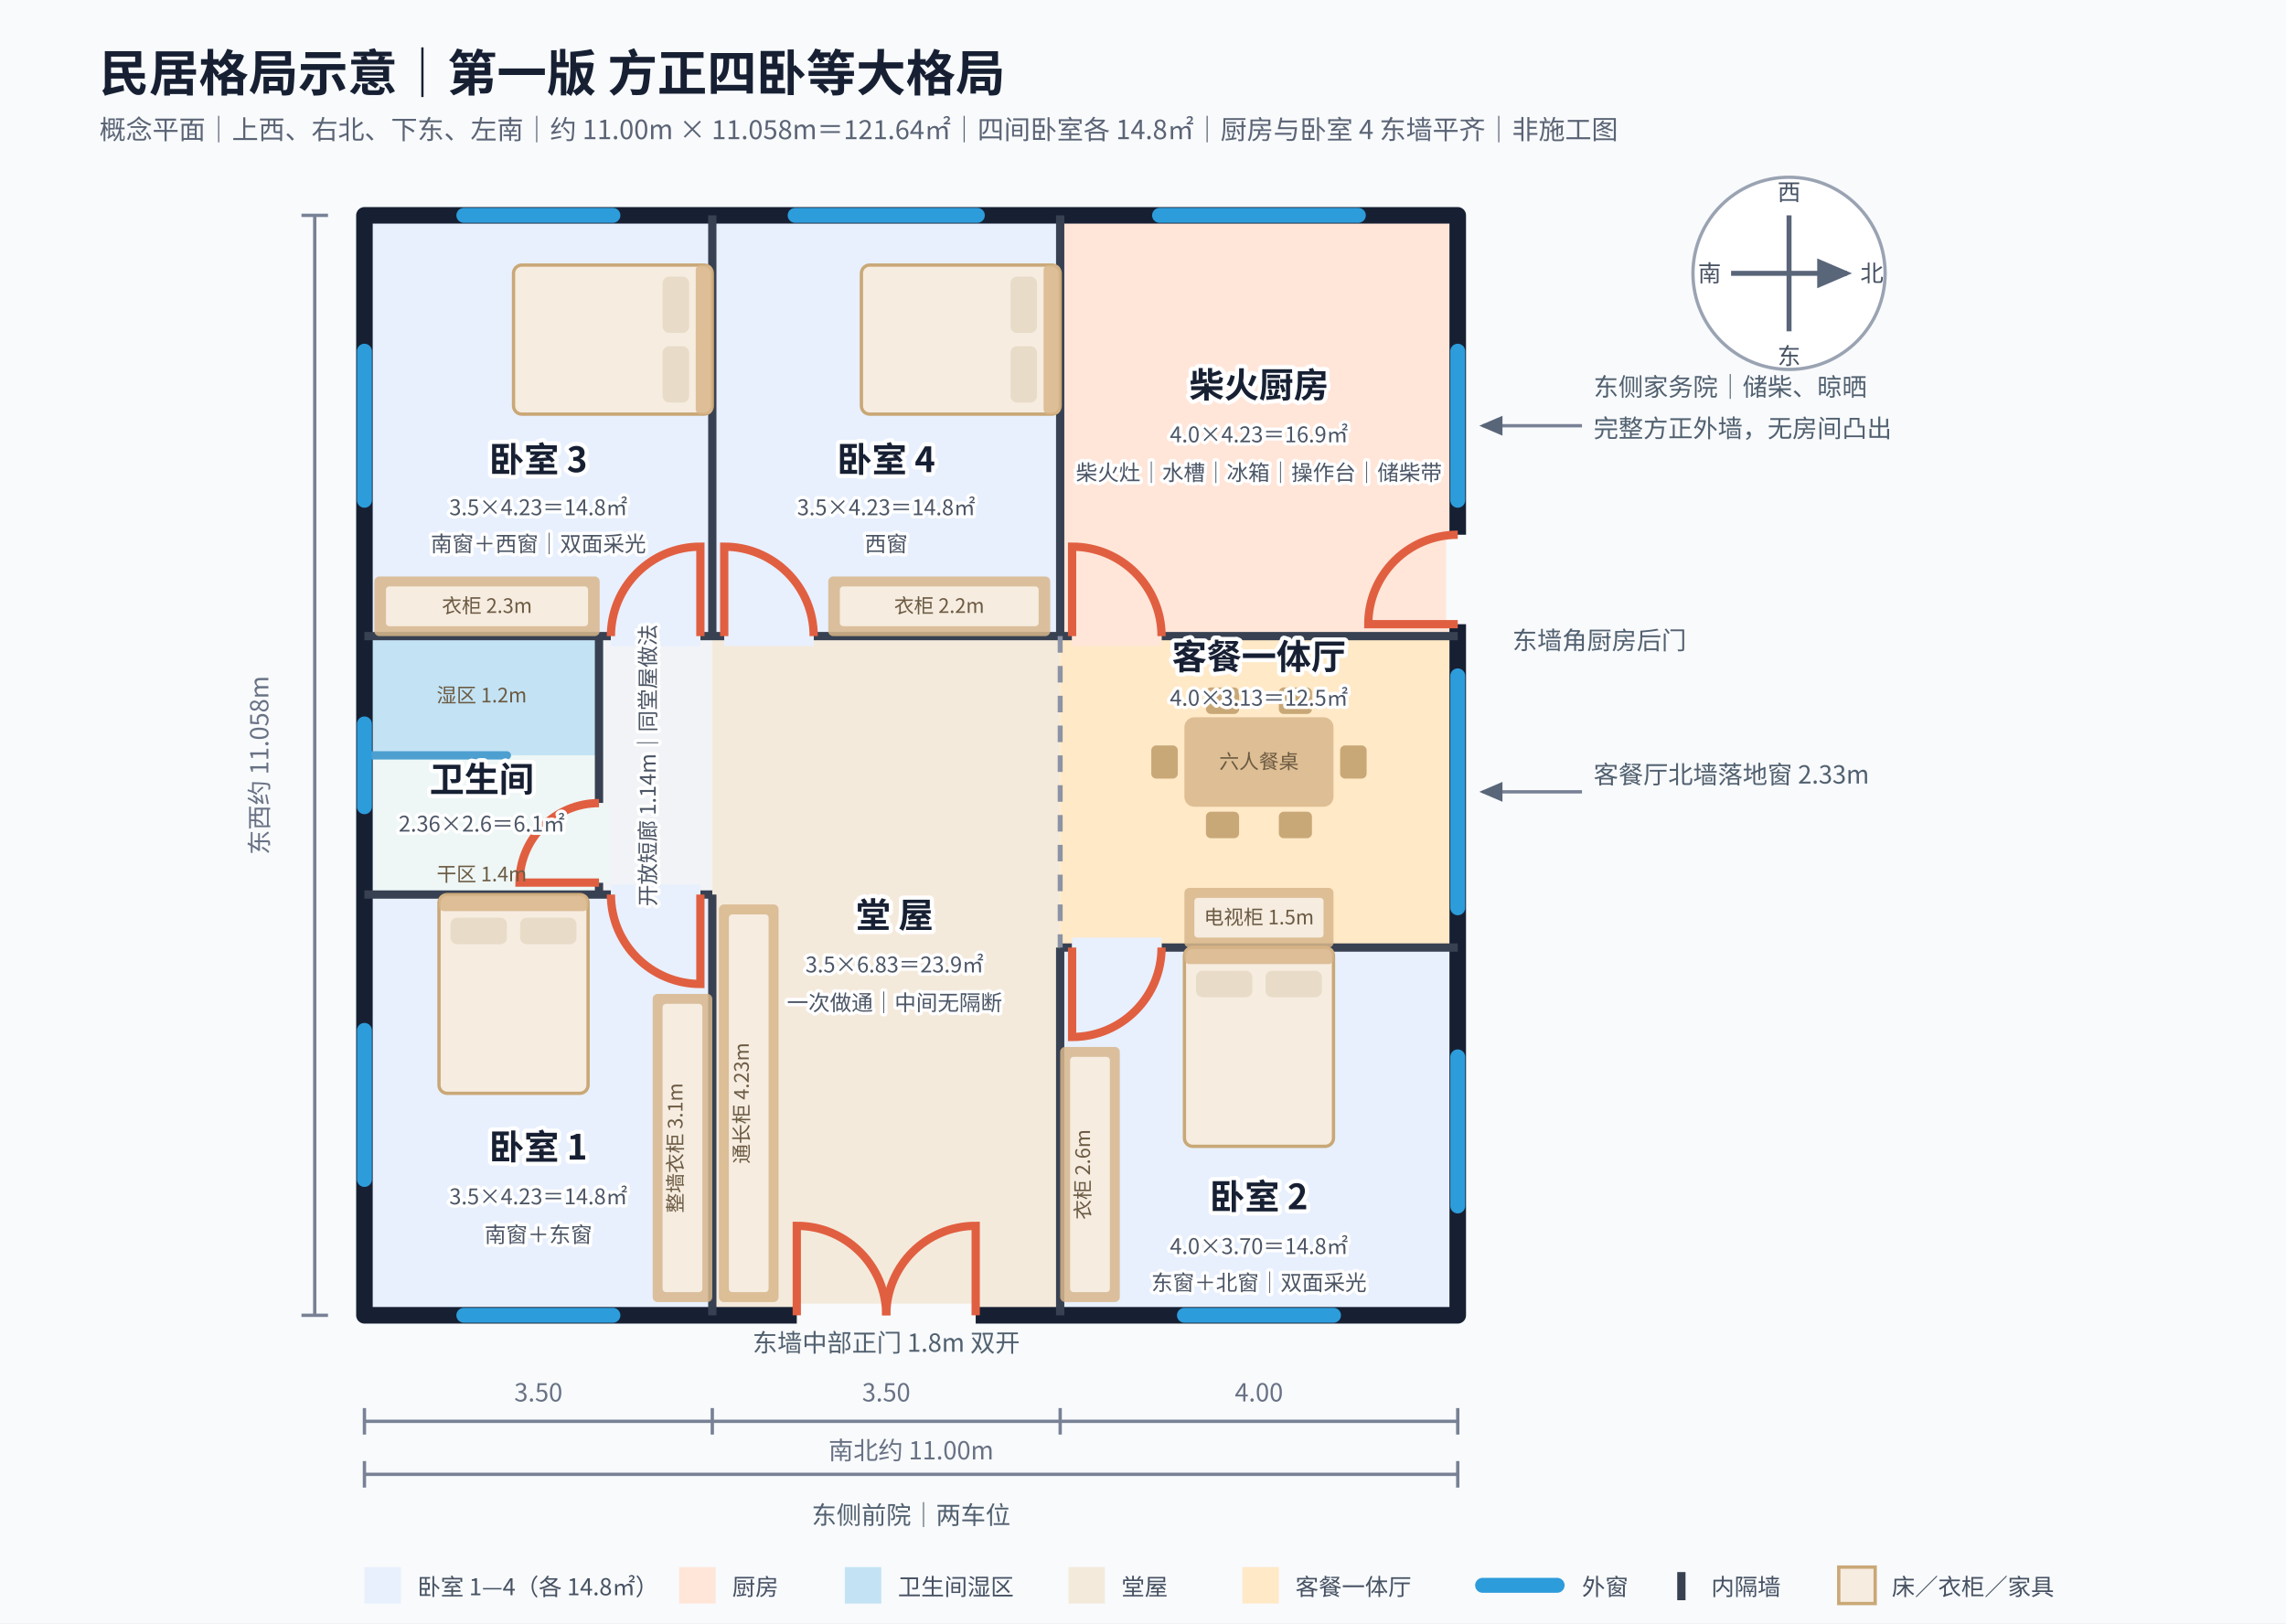
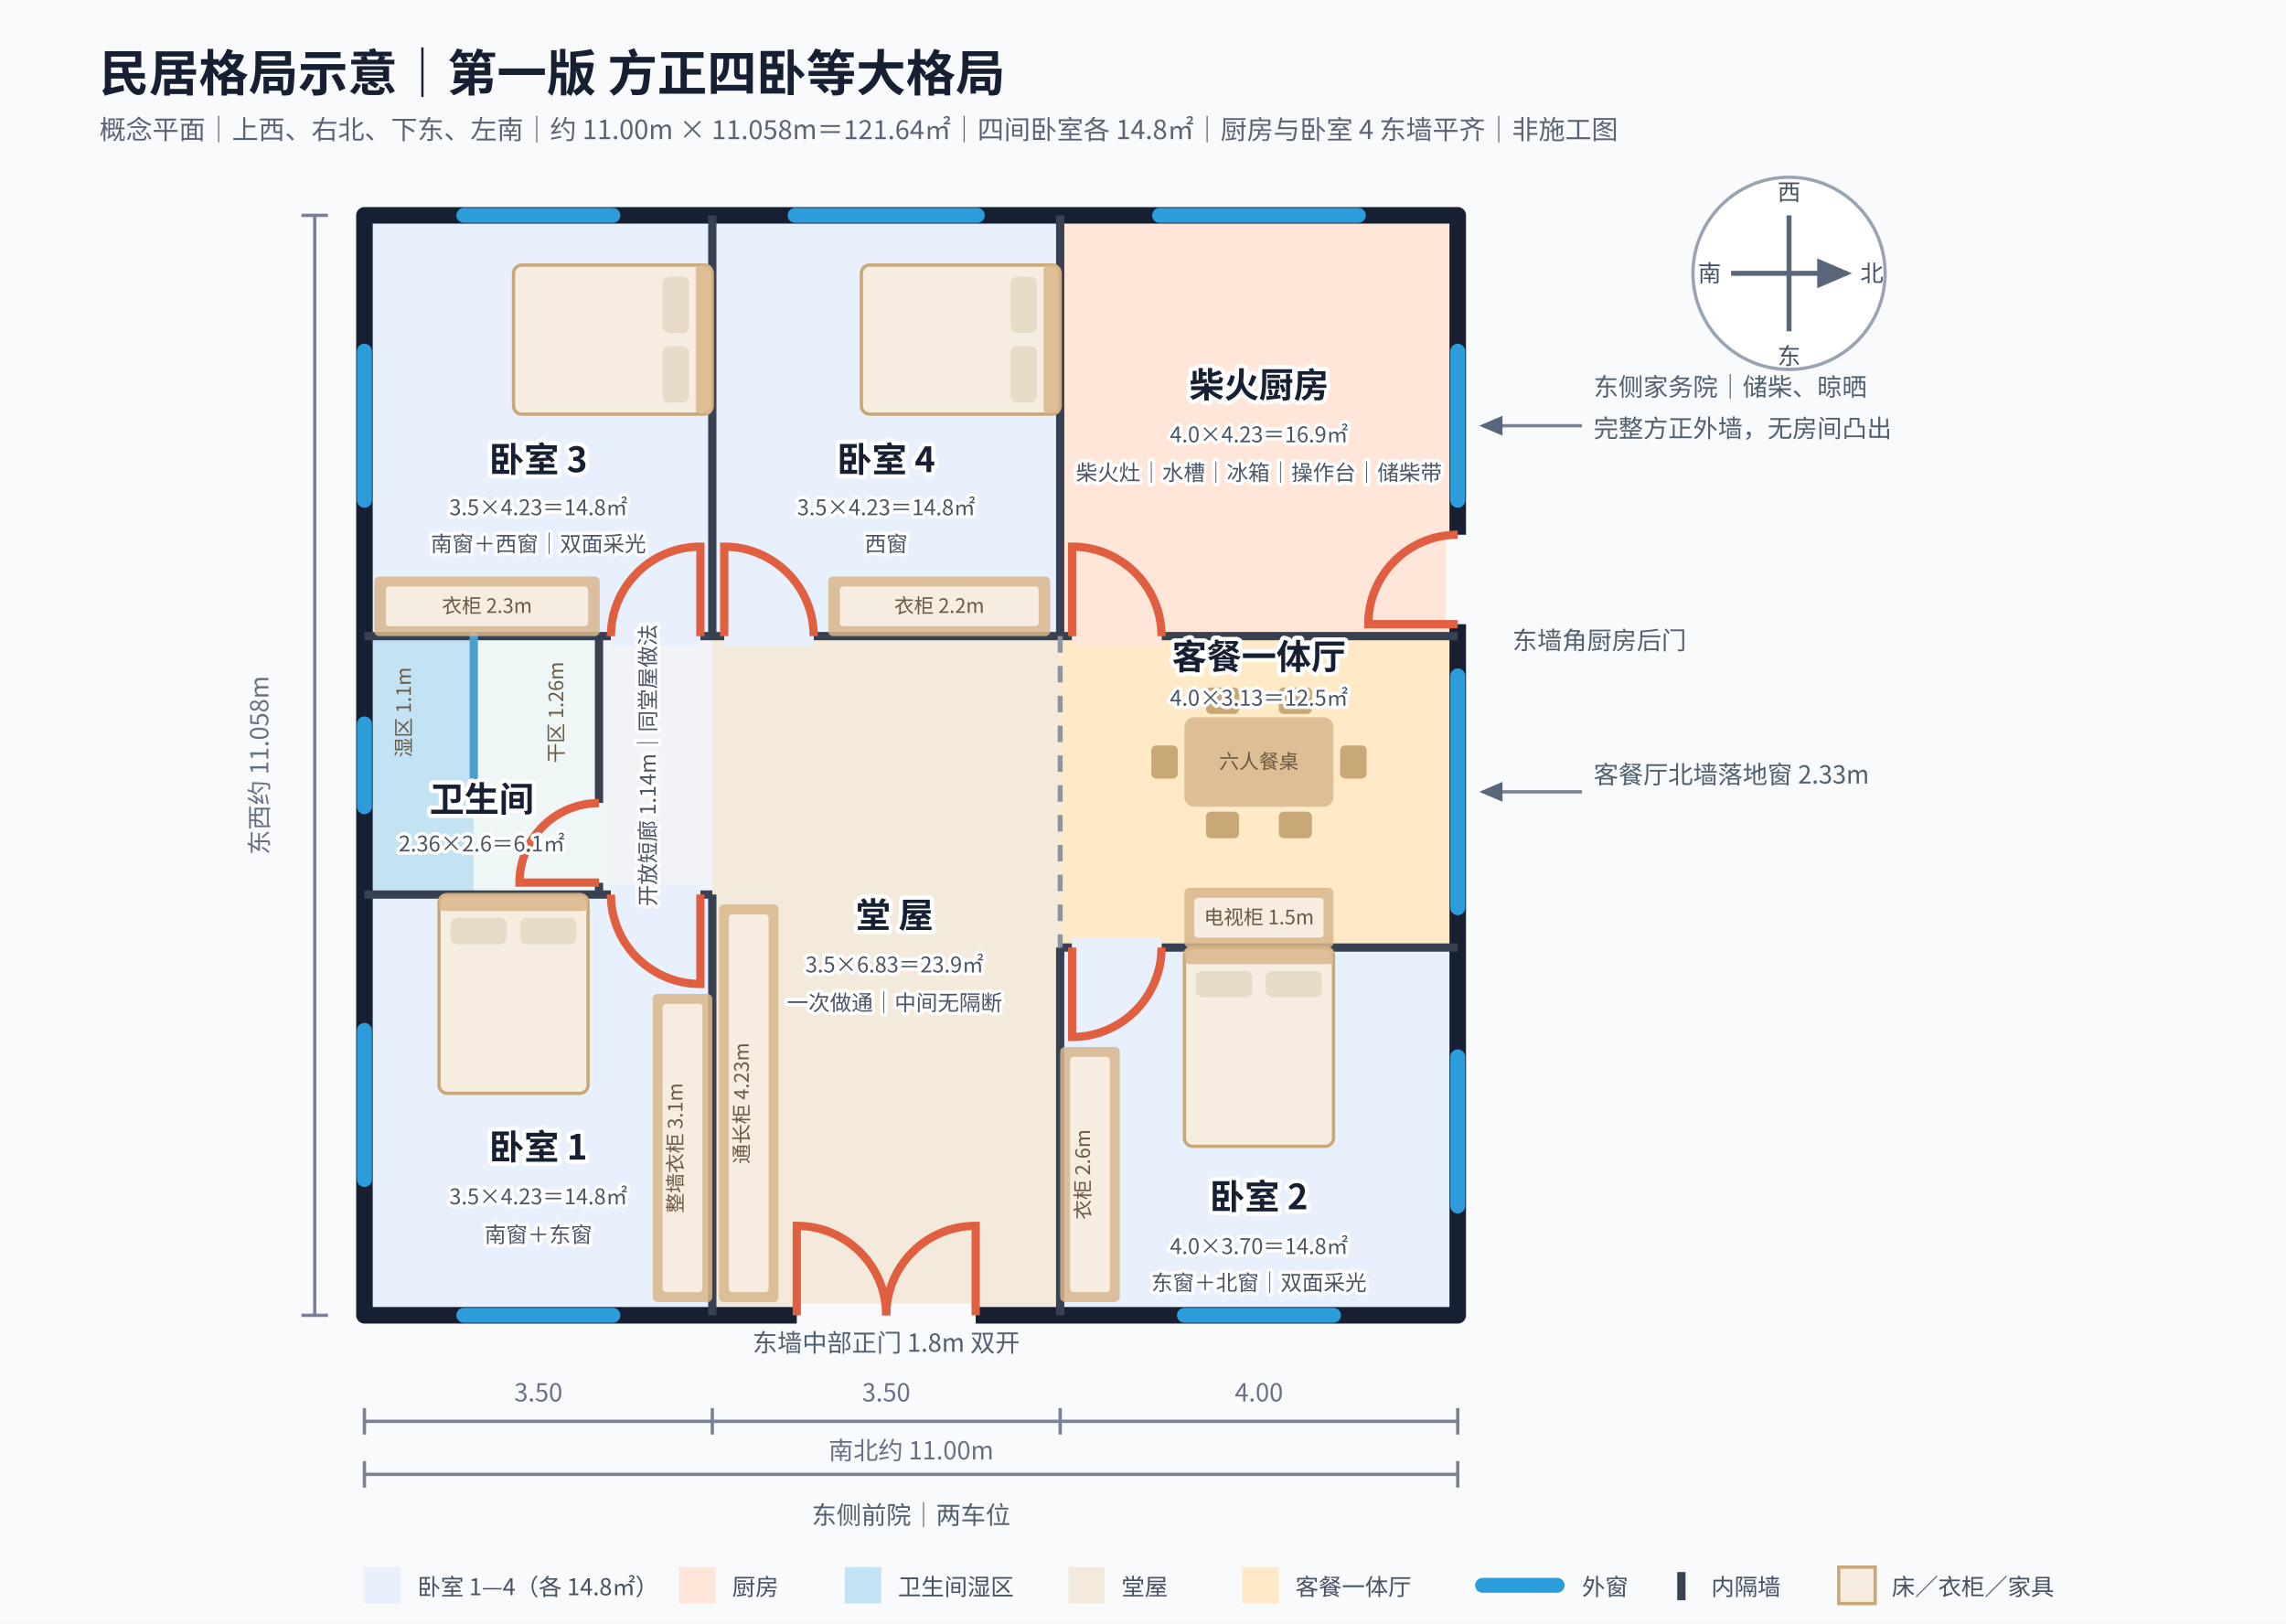
<svg xmlns="http://www.w3.org/2000/svg" width="1380" height="980" viewBox="0 0 1380 980">
  <defs>
    <style>
      text { font-family: "Microsoft YaHei", "Noto Sans CJK SC", sans-serif; fill: #172033; }
      .title { font-size: 30px; font-weight: 700; }
      .subtitle { font-size: 16px; fill: #5b6475; }
      .room-title { font-size: 21px; font-weight: 700; text-anchor: middle;
        paint-order: stroke; stroke: #ffffff; stroke-width: 5px; stroke-linejoin: round; }
      .room-note { font-size: 13px; fill: #4b5565; text-anchor: middle;
        paint-order: stroke; stroke: #ffffff; stroke-width: 4px; stroke-linejoin: round; }
      .furni-label { font-size: 12px; fill: #6b5a42; text-anchor: middle; }
      .wall { stroke: #172033; stroke-width: 10; fill: none; stroke-linejoin: round; }
      .partition { stroke: #384152; stroke-width: 5; fill: none; }
      .soft { stroke: #8b93a4; stroke-width: 3; stroke-dasharray: 10 8; fill: none; }
      .glass { stroke: #4d9fd0; stroke-width: 5; stroke-linecap: round; fill: none; }
      .furni { fill: #d8b68b; opacity: 0.85; }
      .window { stroke: #2d9cdb; stroke-width: 9; stroke-linecap: round; }
      .door { stroke: #e15f41; stroke-width: 5; fill: none; }
      .dim { stroke: #788195; stroke-width: 2; fill: none; }
      .dim-text { font-size: 15px; fill: #687184; text-anchor: middle; }
      .outside { font-size: 15px; fill: #51606f; }
      .legend { font-size: 14px; fill: #465162; }
    </style>
    <marker id="arrow" markerWidth="10" markerHeight="10" refX="6" refY="3" orient="auto">
      <path d="M0,0 L0,6 L7,3 z" fill="#596579" />
    </marker>
  </defs>
  <rect width="1380" height="980" fill="#f8fafc" />
  <text x="60" y="55" class="title">民居格局示意｜第一版 方正四卧等大格局</text>
  <text x="60" y="84" class="subtitle">概念平面｜上西、右北、下东、左南｜约 11.00m × 11.058m＝121.64㎡｜四间卧室各 14.8㎡｜厨房与卧室 4 东墙平齐｜非施工图</text>
  <rect x="220" y="130" width="210" height="254" fill="#e8f0fe" />
  <rect x="430" y="130" width="210" height="254" fill="#e8f0fe" />
  <rect x="640" y="130" width="240" height="254" fill="#ffe6d9" />
-   <rect x="220" y="384" width="141.6" height="72" fill="#c3e3f5" />
-   <rect x="220" y="456" width="141.6" height="84" fill="#eef7f6" />
+   <rect x="220" y="384" width="66" height="156" fill="#c3e3f5" />
+   <rect x="286" y="384" width="75.6" height="156" fill="#eef7f6" />
  <rect x="361.6" y="384" width="68.4" height="156" fill="#f1f3f6" />
  <rect x="220" y="540" width="210" height="254" fill="#e8f0fe" />
  <rect x="430" y="384" width="210" height="410" fill="#f4eadc" />
  <rect x="640" y="384" width="240" height="188" fill="#ffe9c7" />
  <rect x="640" y="572" width="240" height="222" fill="#e8f0fe" />
  <rect x="220" y="130" width="660" height="664" class="wall" />
  <path d="M220 384 H368.8 M422.8 384 H437.2 M491.2 384 H647.2 M701.2 384 H880" class="partition" />
  <path d="M430 130 V384 M640 130 V384" class="partition" />
  <path d="M361.6 384 V484.8 M361.6 532.8 V540" class="partition" />
  <path d="M220 540 H368.8 M422.8 540 H430" class="partition" />
  <path d="M430 540 V794" class="partition" />
  <path d="M640 572 V794" class="partition" />
  <path d="M640 572 H647.2 M701.2 572 H880" class="partition" />
  <path d="M640 384 V572" class="soft" />
-   <path d="M220 456 H306" class="glass" />
+   <path d="M286 384 V484" class="glass" />
  <path d="M368.8 384 H422.8" stroke="#e8f0fe" stroke-width="12" />
  <path d="M422.8 384 V330 A54 54 0 0 0 368.8 384" class="door" />
  <path d="M361.6 484.8 V532.8" stroke="#eef7f6" stroke-width="12" />
  <path d="M361.6 532.8 H313.6 A48 48 0 0 1 361.6 484.8" class="door" />
  <path d="M368.8 540 H422.8" stroke="#e8f0fe" stroke-width="12" />
  <path d="M422.8 540 V594 A54 54 0 0 1 368.8 540" class="door" />
  <path d="M437.2 384 H491.2" stroke="#e8f0fe" stroke-width="12" />
  <path d="M437.2 384 V330 A54 54 0 0 1 491.2 384" class="door" />
  <path d="M647.2 384 H701.2" stroke="#ffe6d9" stroke-width="12" />
  <path d="M647.2 384 V330 A54 54 0 0 1 701.2 384" class="door" />
  <path d="M647.2 572 H701.2" stroke="#e8f0fe" stroke-width="12" />
  <path d="M647.2 572 V626 A54 54 0 0 0 701.2 572" class="door" />
  <path d="M481 794 H589" stroke="#f8fafc" stroke-width="14" />
  <path d="M481 794 V740 A54 54 0 0 1 535 794" class="door" />
  <path d="M589 794 V740 A54 54 0 0 0 535 794" class="door" />
  <text x="535" y="816" class="outside" text-anchor="middle">东墙中部正门 1.8m 双开</text>
  <path d="M880 322.8 V376.8" stroke="#f8fafc" stroke-width="14" />
  <path d="M880 376.8 H826 A54 54 0 0 1 880 322.8" class="door" />
  <text x="913" y="392" class="outside">东墙角厨房后门</text>
  <path d="M220 212 V302 M220 437 V487 M220 622 V712" class="window" />
  <path d="M280 130 H370 M480 130 H590 M700 130 H820" class="window" />
  <path d="M880 212 V302 M880 408 V548 M880 638 V728" class="window" />
  <path d="M280 794 H370 M715 794 H805" class="window" />
  <rect x="265" y="540" width="90" height="120" rx="5" fill="#f6ece0" stroke="#c9a877" stroke-width="2" />
  <rect x="265" y="540" width="90" height="10" rx="3" class="furni" />
  <rect x="272" y="554" width="34" height="16" rx="4" fill="#e8dcc8" />
  <rect x="314" y="554" width="34" height="16" rx="4" fill="#e8dcc8" />
  <rect x="715" y="572" width="90" height="120" rx="5" fill="#f6ece0" stroke="#c9a877" stroke-width="2" />
  <rect x="715" y="572" width="90" height="10" rx="3" class="furni" />
  <rect x="722" y="586" width="34" height="16" rx="4" fill="#e8dcc8" />
  <rect x="764" y="586" width="34" height="16" rx="4" fill="#e8dcc8" />
  <rect x="310" y="160" width="120" height="90" rx="5" fill="#f6ece0" stroke="#c9a877" stroke-width="2" />
  <rect x="420" y="160" width="10" height="90" rx="3" class="furni" />
  <rect x="400" y="167" width="16" height="34" rx="4" fill="#e8dcc8" />
  <rect x="400" y="209" width="16" height="34" rx="4" fill="#e8dcc8" />
  <rect x="520" y="160" width="120" height="90" rx="5" fill="#f6ece0" stroke="#c9a877" stroke-width="2" />
  <rect x="630" y="160" width="10" height="90" rx="3" class="furni" />
  <rect x="610" y="167" width="16" height="34" rx="4" fill="#e8dcc8" />
  <rect x="610" y="209" width="16" height="34" rx="4" fill="#e8dcc8" />
  <rect x="394" y="600" width="36" height="186" rx="3" class="furni" />
  <rect x="400" y="606" width="24" height="174" rx="2" fill="#f6ece0" />
  <text x="412" y="693" class="furni-label" transform="rotate(-90 412 693)">整墙衣柜 3.1m</text>
  <rect x="640" y="632" width="36" height="154" rx="3" class="furni" />
  <rect x="646" y="638" width="24" height="142" rx="2" fill="#f6ece0" />
  <text x="658" y="709" class="furni-label" transform="rotate(-90 658 709)">衣柜 2.6m</text>
  <rect x="226" y="348" width="136" height="36" rx="3" class="furni" />
  <rect x="233" y="354" width="122" height="24" rx="2" fill="#f6ece0" />
  <text x="294" y="370" class="furni-label">衣柜 2.3m</text>
  <rect x="500" y="348" width="134" height="36" rx="3" class="furni" />
  <rect x="507" y="354" width="120" height="24" rx="2" fill="#f6ece0" />
  <text x="567" y="370" class="furni-label">衣柜 2.2m</text>
  <rect x="434" y="546" width="36" height="240" rx="3" class="furni" />
  <rect x="440" y="552" width="24" height="228" rx="2" fill="#f6ece0" />
  <text x="452" y="666" class="furni-label" transform="rotate(-90 452 666)">通长柜 4.23m</text>
  <rect x="715" y="536" width="90" height="36" rx="3" class="furni" />
  <rect x="721" y="542" width="78" height="24" rx="2" fill="#f6ece0" />
  <text x="760" y="558" class="furni-label">电视柜 1.5m</text>
  <rect x="715" y="433" width="90" height="54" rx="6" class="furni" />
  <text x="760" y="464" class="furni-label">六人餐桌</text>
  <rect x="728" y="415" width="20" height="16" rx="3" fill="#c9a877" />
  <rect x="772" y="415" width="20" height="16" rx="3" fill="#c9a877" />
  <rect x="728" y="490" width="20" height="16" rx="3" fill="#c9a877" />
  <rect x="772" y="490" width="20" height="16" rx="3" fill="#c9a877" />
  <rect x="695" y="450" width="16" height="20" rx="3" fill="#c9a877" />
  <rect x="809" y="450" width="16" height="20" rx="3" fill="#c9a877" />
  <text x="325" y="285" class="room-title">卧室 3</text>
  <text x="325" y="311" class="room-note">3.5×4.23＝14.8㎡</text>
  <text x="325" y="333" class="room-note">南窗＋西窗｜双面采光</text>
  <text x="535" y="285" class="room-title">卧室 4</text>
  <text x="535" y="311" class="room-note">3.5×4.23＝14.8㎡</text>
  <text x="535" y="333" class="room-note">西窗</text>
  <text x="760" y="240" class="room-title">柴火厨房</text>
  <text x="760" y="267" class="room-note">4.0×4.23＝16.9㎡</text>
  <text x="760" y="290" class="room-note">柴火灶｜水槽｜冰箱｜操作台｜储柴带</text>
-   <text x="290.8" y="424" class="furni-label">湿区 1.2m</text>
-   <text x="290.8" y="478" class="room-title">卫生间</text>
-   <text x="290.8" y="502" class="room-note">2.36×2.6＝6.1㎡</text>
-   <text x="290.8" y="532" class="furni-label">干区 1.4m</text>
+   <text x="248" y="430" class="furni-label" transform="rotate(-90 248 430)">湿区 1.1m</text>
+   <text x="340" y="430" class="furni-label" transform="rotate(-90 340 430)">干区 1.26m</text>
+   <text x="290.8" y="490" class="room-title">卫生间</text>
+   <text x="290.8" y="514" class="room-note">2.36×2.6＝6.1㎡</text>
  <text x="395.8" y="462" class="room-note" transform="rotate(-90 395.8 462)">开放短廊 1.14m｜同堂屋做法</text>
  <text x="325" y="700" class="room-title">卧室 1</text>
  <text x="325" y="727" class="room-note">3.5×4.23＝14.8㎡</text>
  <text x="325" y="750" class="room-note">南窗＋东窗</text>
  <text x="540" y="560" class="room-title">堂 屋</text>
  <text x="540" y="587" class="room-note">3.5×6.83＝23.9㎡</text>
  <text x="540" y="610" class="room-note">一次做通｜中间无隔断</text>
  <text x="760" y="404" class="room-title">客餐一体厅</text>
  <text x="760" y="426" class="room-note">4.0×3.13＝12.5㎡</text>
  <text x="760" y="730" class="room-title">卧室 2</text>
  <text x="760" y="757" class="room-note">4.0×3.70＝14.8㎡</text>
  <text x="760" y="779" class="room-note">东窗＋北窗｜双面采光</text>
  <path d="M955 257 H895" class="dim" marker-end="url(#arrow)" />
  <text x="962" y="239" class="outside">东侧家务院｜储柴、晾晒</text>
  <text x="962" y="264" class="outside">完整方正外墙，无房间凸出</text>
  <path d="M955 478 H895" class="dim" marker-end="url(#arrow)" />
  <text x="962" y="473" class="outside">客餐厅北墙落地窗 2.33m</text>
  <path d="M190 130 V794 M182 130 H198 M182 794 H198" class="dim" />
  <text x="162" y="462" class="dim-text" transform="rotate(-90 162 462)">东西约 11.058m</text>
  <path d="M220 858 H880 M220 850 V866 M430 850 V866 M640 850 V866 M880 850 V866" class="dim" />
  <text x="325" y="846" class="dim-text">3.50</text>
  <text x="535" y="846" class="dim-text">3.50</text>
  <text x="760" y="846" class="dim-text">4.00</text>
  <path d="M220 890 H880 M220 882 V898 M880 882 V898" class="dim" />
  <text x="550" y="881" class="dim-text">南北约 11.00m</text>
  <text x="550" y="920" class="outside" text-anchor="middle">东侧前院｜两车位</text>
  <g transform="translate(1080 165)">
    <circle cx="0" cy="0" r="58" fill="#ffffff" stroke="#9aa3b2" stroke-width="2" />
    <path d="M0 35 V-35 M-35 0 H35" stroke="#596579" stroke-width="3" marker-end="url(#arrow)" />
    <text x="0" y="-44" class="legend" text-anchor="middle">西</text>
    <text x="0" y="55" class="legend" text-anchor="middle">东</text>
    <text x="-48" y="5" class="legend" text-anchor="middle">南</text>
    <text x="50" y="5" class="legend" text-anchor="middle">北</text>
  </g>
  <g transform="translate(220 946)">
    <rect x="0" y="0" width="22" height="22" fill="#e8f0fe" />
    <text x="32" y="17" class="legend">卧室 1—4（各 14.8㎡）</text>
    <rect x="190" y="0" width="22" height="22" fill="#ffe6d9" />
    <text x="222" y="17" class="legend">厨房</text>
    <rect x="290" y="0" width="22" height="22" fill="#c3e3f5" />
    <text x="322" y="17" class="legend">卫生间湿区</text>
    <rect x="425" y="0" width="22" height="22" fill="#f4eadc" />
    <text x="457" y="17" class="legend">堂屋</text>
    <rect x="530" y="0" width="22" height="22" fill="#ffe9c7" />
    <text x="562" y="17" class="legend">客餐一体厅</text>
    <line x1="675" y1="11" x2="720" y2="11" class="window" />
    <text x="735" y="17" class="legend">外窗</text>
    <line x1="795" y1="3" x2="795" y2="20" class="partition" />
    <text x="813" y="17" class="legend">内隔墙</text>
    <rect x="890" y="0" width="22" height="22" fill="#f6ece0" stroke="#c9a877" stroke-width="2" />
    <text x="922" y="17" class="legend">床／衣柜／家具</text>
  </g>
</svg>
